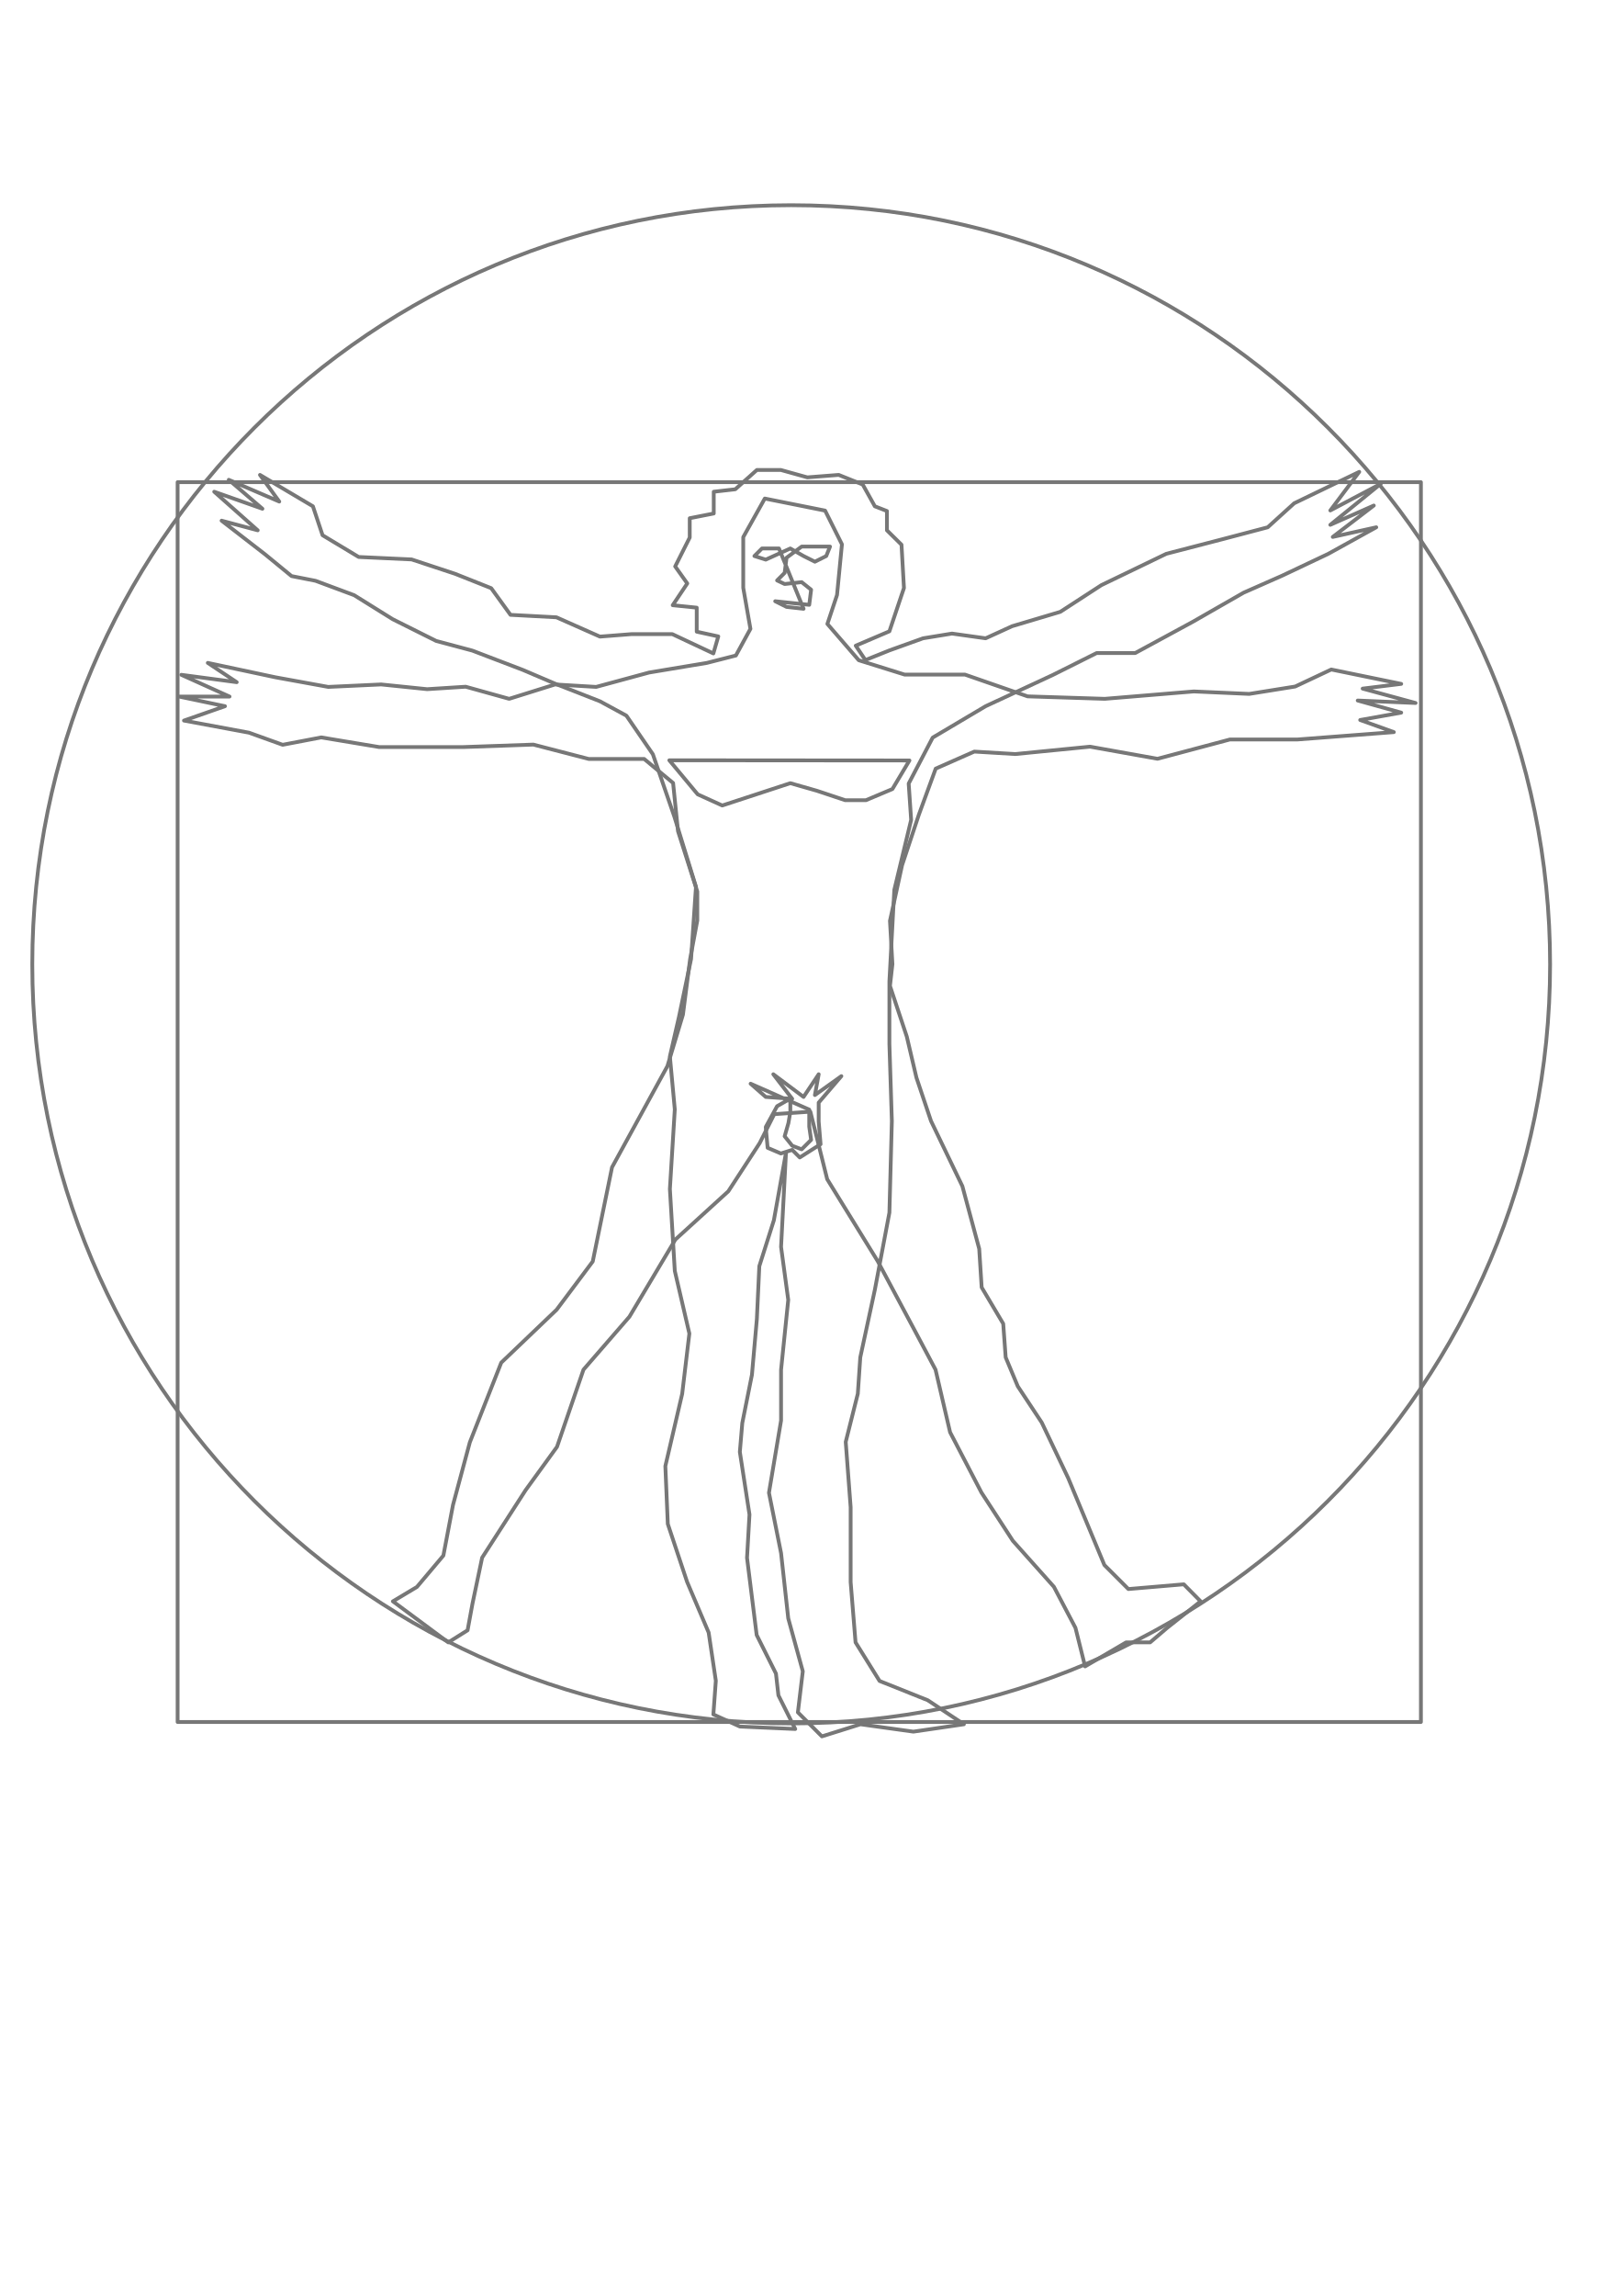
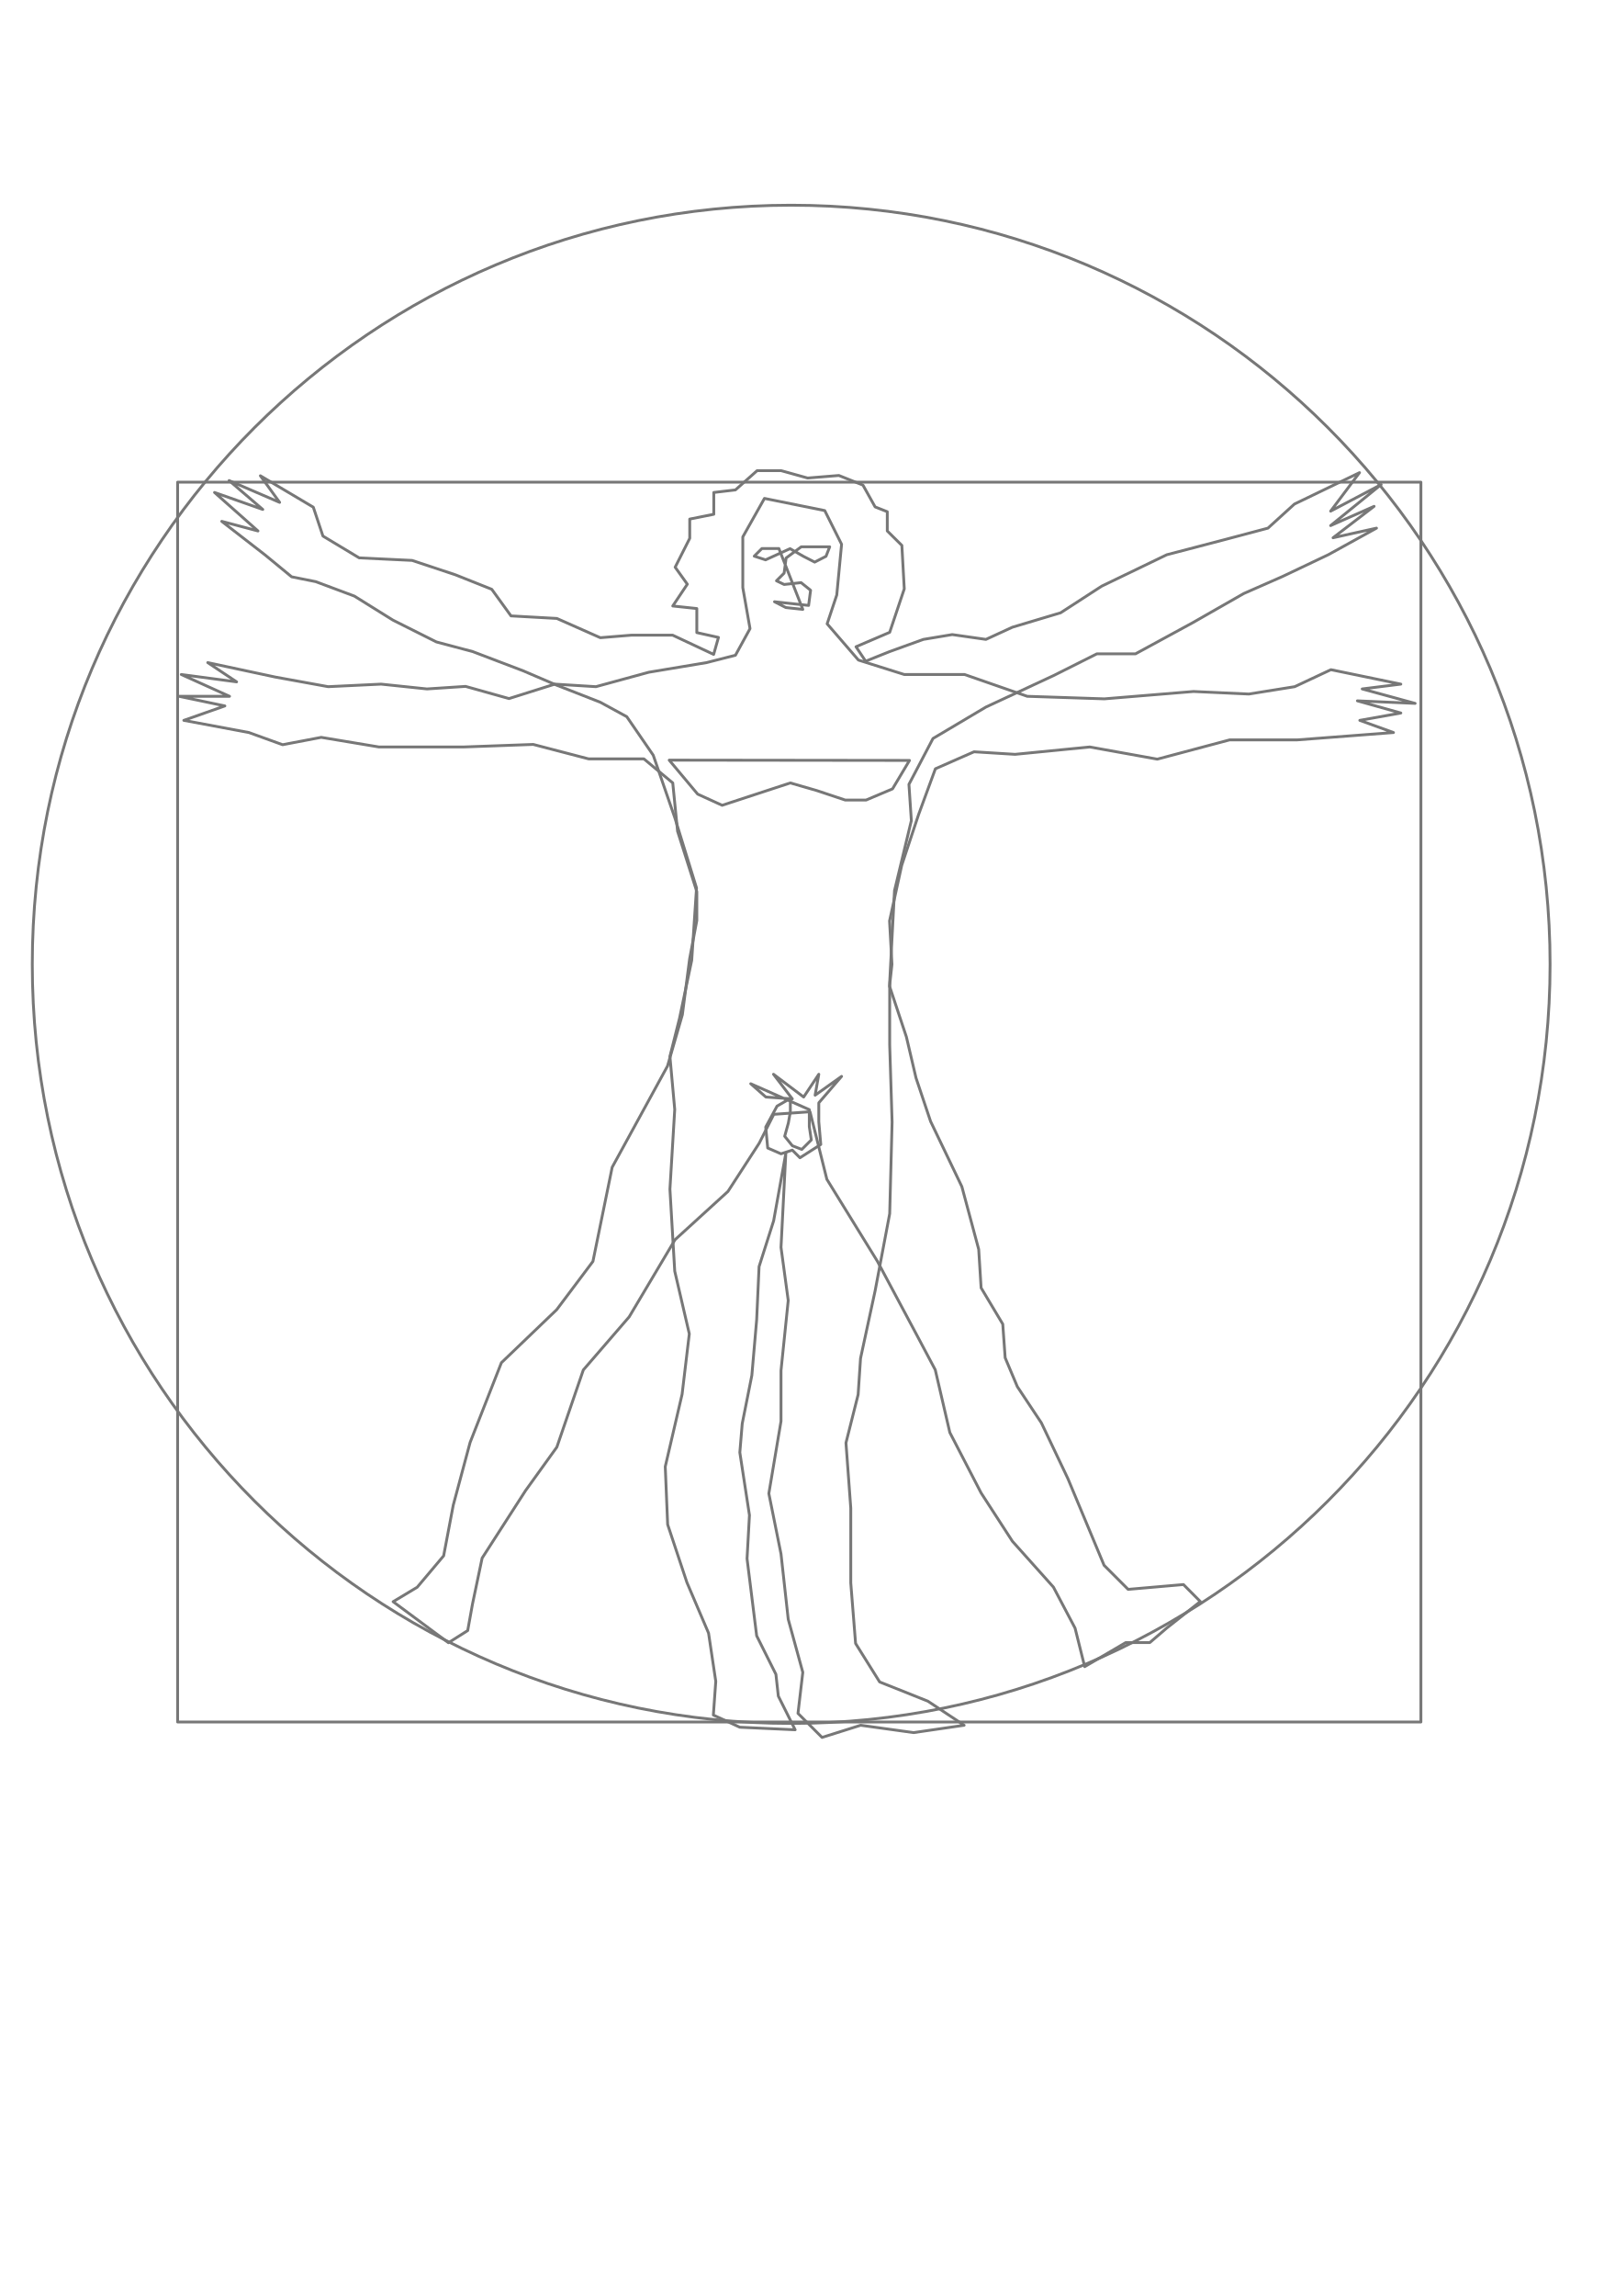
- <svg xmlns="http://www.w3.org/2000/svg" width="854" height="1214" viewbox="0 0 854 1214" style="background-color: rgb(34, 34, 34);">
-   <path d="M353,563.7l-29.3,53.5 -10.2,49.8 -19.1,25.5 -29.3,28 -16.6,42.1 -8.9,33.1 -5.1,26.8 -14,16.6 -12.7,7.6 29.3,21.7 10.2,-6.4 2.6,-14.1 5.1,-24.3 23,-35.7 16.6,-22.9 14,-40.8 24.3,-28 24.3,-40.8 28,-25.5 16.6,-25.5 7.7,-15.3 19.1,-1.3 8.9,35.7 26.7,43.3 20.4,38.2 10.2,19.2 7.7,33.1 16.6,31.9 16.6,25.5 21.7,24.3 11.4,21.7 5.1,20.4 21.7,-12.7 12.7,0 8.9,-7.6 17.8,-14.1 -8.9,-9 -29.3,2.5 -12.7,-12.7 -19.1,-45.9 -14,-29.4 -12.7,-19.2 -6.4,-15.3 -1.3,-17.8 -11.4,-19.2 -1.3,-20.4 -8.9,-33.1 -16.6,-34.5 -7.7,-22.9 -5.1,-21.7 -8.9,-26.8 1.3,-11.5 -1.3,-22.9 6.4,-29.4 8.9,-26.8 8.9,-24.3 20.4,-9 21.7,1.3 39.5,-3.9 35.7,6.4 38.3,-10.2 35.7,0 51,-3.9 -17.8,-6.4 21.7,-3.9 -23,-6.4 30.6,1.3 -28,-7.6 20.4,-2.5 -37,-7.6 -19.1,9 -24.3,3.9 -29.3,-1.3 -47.1,3.9 -40.8,-1.3 -33.1,-11.5 -31.9,0 -24.3,-7.6 -16.6,-19.2 5.1,-15.3 2.6,-26.8 -8.9,-17.8 -31.9,-6.4 -11.4,20.4 0,26.8 3.8,21.7 -7.7,14.1 -15.3,3.9 -30.6,5.1 -28,7.6 -21.7,-1.3 -24.3,7.6 -23,-6.4 -20.4,1.3 -24.3,-2.5 -28,1.3 -28,-5.1 -35.7,-7.6 15.3,10.2 -29.3,-3.9 25.5,11.5 -26.7,0 24.3,5.1 -21.7,7.6 34.4,6.4 17.8,6.4 20.4,-3.9 30.6,5.1 44.6,0 37,-1.3 29.3,7.6 29.3,0 15.3,12.7 2.6,25.5 10.2,31.9 0,15.3 -3.8,20.4 -3.8,29.4Z" stroke-width="2" stroke="#777777" stroke-opacity="1" fill-opacity="10" stroke-linejoin="round" fill="transparent" />
-   <path d="M354.3,558.6l2.6,28 -2.6,42.1 2.6,43.3 7.7,33.1 -3.8,31.9 -8.9,38.2 1.3,30.6 10.2,30.6 11.4,26.8 3.8,25.5 -1.3,17.8 14,6.4 29.3,1.3 -8.9,-17.8 -1.3,-11.5 -10.2,-20.4 -5.1,-40.8 1.3,-22.9 -5.1,-33.1 1.3,-15.3 5.1,-25.5 2.6,-29.4 1.3,-28 7.7,-24.3 6.4,-35.7 -2.6,49.8 3.8,28 -3.8,37 0,26.8 -6.4,38.2 6.4,31.9 3.8,34.5 7.7,28 -2.6,21.7 12.7,12.7 20.4,-6.4 28,3.9 26.7,-3.9 -19.1,-12.7 -25.5,-10.2 -12.7,-20.4 -2.6,-31.9 0,-39.6 -2.6,-34.5 6.4,-25.5 1.3,-19.2 7.7,-35.7 7.7,-40.8 1.3,-48.4 -1.3,-40.8 0,-33.1 2.6,-48.4 8.9,-37 -1.3,-19.2 12.7,-24.3 28,-16.6 35.7,-16.6 23,-11.5 20.4,0 30.6,-16.6 26.7,-15.3 20.4,-9 24.3,-11.5 25.5,-14.1 -23,5.1 21.7,-16.6 -23,10.2 26.7,-21.7 -26.7,14.1 15.3,-20.4 -34.4,16.6 -14,12.7 -24.3,6.4 -29.3,7.6 -34.4,16.6 -21.7,14.1 -25.5,7.6 -14,6.4 -17.8,-2.5 -15.3,2.5 -17.8,6.4 -12.7,5.1 -5.1,-7.6 17.8,-7.6 7.7,-22.9 -1.3,-22.9 -7.7,-7.6 0,-10.2 -6.4,-2.5 -6.4,-11.5 -12.7,-5.1 -16.6,1.3 -14,-3.9 -12.7,0 -11.4,10.2 -11.4,1.3 0,11.5 -12.7,2.5 0,10.2 -7.7,15.3 6.4,9 -7.7,11.5 12.7,1.3 0,12.7 11.4,2.5 -2.6,9 -21.7,-10.2 -21.7,0 -16.6,1.3 -23,-10.2 -24.3,-1.3 -10.2,-14.1 -19.1,-7.6 -23,-7.6 -28,-1.3 -19.1,-11.5 -5.1,-15.3 -28,-16.6 10.2,14.1 -26.7,-11.5 17.8,15.3 -25.5,-9 23,20.4 -19.1,-5.1 23,17.8 14,11.5 12.7,2.5 20.4,7.6 20.4,12.7 23,11.5 19.1,5.1 26.7,10.2 17.8,7.6 23,9 14,7.6 14,20.4 11.4,33.1 11.4,37 -2.6,38.2 -6.4,30.6Z" stroke-width="2" stroke="#777777" stroke-opacity="1" fill-opacity="10" stroke-linejoin="round" fill="transparent" />
-   <circle cx="418.46" cy="509.88" r="401.38" stroke-width="2" stroke="#777777" stroke-opacity="1" fill-opacity="10" stroke-linejoin="round" fill="transparent" />
-   <polygon points="93.94,254.94 751.52,254.94 751.52,910.5 93.94,910.5" stroke-width="2" stroke="#777777" stroke-opacity="1" fill-opacity="10" stroke-linejoin="round" fill="transparent" />
-   <path d="M397,573l8,7 14,1 -10,-13 16,12 8,-12 -2,11 14,-10 -12,14 0,10 1,12 -11,7 -4,-4 -6,1.9 -7,-3 -1,-11 6,-11 7,-4 0,7 -1,5.9 -2,7 4,5 5,1.9 5,-5 -1,-7 0,-9Z" stroke-width="2" stroke="#777777" stroke-opacity="1" fill-opacity="10" stroke-linejoin="round" fill="transparent" />
-   <path d="M354,402l15,18 13,5.9 18,-5.9 18,-5.9 14,4 15,5 11,0 14,-5.9 9,-15.1Z" stroke-width="2" stroke="#777777" stroke-opacity="1" fill-opacity="10" stroke-linejoin="round" fill="transparent" />
-   <path d="M412,290l-9,0 -4,4 6,1.9 13,-5.9 7,4 6,3 6,-3 2,-5 -8,0 -7,0 -8,5.9 -1,8 -4,4 4,1.9 9,-1 5,4 -1,8 -18,-1.9 6,3 9,1Z" stroke-width="2" stroke="#777777" stroke-opacity="1" fill-opacity="10" stroke-linejoin="round" fill="transparent" />
+ <svg xmlns="http://www.w3.org/2000/svg" width="1141" height="1622" viewbox="0 0 1141 1622" style="background-color: rgba(34, 34, 34, 0);">
+   <path d="M471.7,753.1l-39.1,71.5 -13.6,66.5 -25.6,34.1 -39.1,37.5 -22.1,56.3 -11.9,44.3 -6.8,35.8 -18.7,22.2 -17,10.2 39.1,29 13.6,-8.6 3.4,-18.8 6.8,-32.4 30.7,-47.7 22.1,-30.7 18.7,-54.5 32.4,-37.5 32.4,-54.5 37.4,-34.1 22.1,-34.1 10.3,-20.4 25.6,-1.8 11.9,47.7 35.7,57.9 27.3,51.1 13.6,25.6 10.3,44.3 22.1,42.7 22.1,34.1 29,32.4 15.3,29 6.8,27.2 29,-17 17,0 11.9,-10.2 23.8,-18.8 -11.9,-12 -39.1,3.4 -17,-17 -25.6,-61.3 -18.7,-39.3 -17,-25.6 -8.6,-20.4 -1.7,-23.8 -15.3,-25.6 -1.7,-27.2 -11.9,-44.3 -22.1,-46.1 -10.3,-30.7 -6.8,-29 -11.9,-35.8 1.7,-15.4 -1.7,-30.7 8.6,-39.3 11.9,-35.8 11.9,-32.4 27.3,-12 29,1.8 52.8,-5.2 47.7,8.6 51.1,-13.6 47.7,0 68.1,-5.2 -23.8,-8.6 29,-5.2 -30.7,-8.6 40.8,1.8 -37.4,-10.2 27.3,-3.4 -49.4,-10.2 -25.6,12 -32.4,5.2 -39.1,-1.8 -63,5.2 -54.5,-1.8 -44.3,-15.4 -42.6,0 -32.4,-10.2 -22.1,-25.6 6.8,-20.4 3.4,-35.8 -11.9,-23.8 -42.6,-8.6 -15.3,27.2 0,35.8 5.1,29 -10.3,18.8 -20.4,5.2 -40.8,6.8 -37.4,10.2 -29,-1.8 -32.4,10.2 -30.7,-8.6 -27.3,1.8 -32.4,-3.4 -37.4,1.8 -37.4,-6.8 -47.7,-10.2 20.4,13.6 -39.1,-5.2 34.1,15.4 -35.7,0 32.4,6.8 -29,10.2 46,8.6 23.8,8.6 27.3,-5.2 40.8,6.8 59.6,0 49.4,-1.8 39.1,10.2 39.1,0 20.4,17 3.4,34.1 13.6,42.7 0,20.4 -5.1,27.2 -5.1,39.3Z" stroke-width="2" stroke="#777777" stroke-opacity="1" fill-opacity="10" stroke-linejoin="round" fill="transparent" />
+   <path d="M473.4,746.3l3.4,37.5 -3.4,56.3 3.4,57.9 10.3,44.3 -5.1,42.7 -11.9,51.1 1.7,40.9 13.6,40.9 15.3,35.8 5.1,34.1 -1.7,23.8 18.7,8.6 39.1,1.8 -11.9,-23.8 -1.7,-15.4 -13.6,-27.2 -6.8,-54.5 1.7,-30.7 -6.8,-44.3 1.7,-20.4 6.8,-34.1 3.4,-39.3 1.7,-37.5 10.3,-32.4 8.6,-47.7 -3.4,66.5 5.1,37.5 -5.1,49.5 0,35.8 -8.6,51.1 8.6,42.7 5.1,46.1 10.3,37.5 -3.4,29 17,17 27.3,-8.6 37.4,5.2 35.7,-5.2 -25.6,-17 -34.1,-13.6 -17,-27.2 -3.4,-42.7 0,-52.9 -3.4,-46.1 8.6,-34.1 1.7,-25.6 10.3,-47.7 10.3,-54.5 1.7,-64.7 -1.7,-54.5 0,-44.3 3.4,-64.7 11.9,-49.5 -1.7,-25.6 17,-32.4 37.4,-22.2 47.7,-22.2 30.7,-15.4 27.3,0 40.8,-22.2 35.7,-20.4 27.3,-12 32.4,-15.4 34.1,-18.8 -30.7,6.8 29,-22.2 -30.7,13.6 35.7,-29 -35.7,18.8 20.4,-27.2 -46,22.2 -18.7,17 -32.4,8.6 -39.1,10.2 -46,22.2 -29,18.8 -34.1,10.2 -18.7,8.6 -23.8,-3.4 -20.4,3.4 -23.8,8.6 -17,6.8 -6.8,-10.2 23.8,-10.2 10.3,-30.7 -1.7,-30.7 -10.3,-10.2 0,-13.6 -8.6,-3.4 -8.6,-15.4 -17,-6.8 -22.1,1.8 -18.7,-5.2 -17,0 -15.3,13.6 -15.3,1.8 0,15.4 -17,3.4 0,13.6 -10.3,20.4 8.6,12 -10.3,15.4 17,1.8 0,17 15.3,3.4 -3.4,12 -29,-13.6 -29,0 -22.1,1.8 -30.7,-13.6 -32.4,-1.8 -13.6,-18.8 -25.6,-10.2 -30.7,-10.2 -37.4,-1.8 -25.6,-15.4 -6.8,-20.4 -37.4,-22.2 13.6,18.8 -35.7,-15.4 23.8,20.4 -34.1,-12 30.7,27.2 -25.6,-6.8 30.7,23.8 18.7,15.4 17,3.4 27.3,10.2 27.3,17 30.7,15.4 25.6,6.8 35.7,13.6 23.8,10.2 30.7,12 18.7,10.2 18.7,27.2 15.3,44.3 15.3,49.5 -3.4,51.1 -8.6,40.9Z" stroke-width="2" stroke="#777777" stroke-opacity="1" fill-opacity="10" stroke-linejoin="round" fill="transparent" />
+   <circle cx="559.09" cy="681.24" r="536.27" stroke-width="2" stroke="#777777" stroke-opacity="1" fill-opacity="10" stroke-linejoin="round" fill="transparent" />
+   <polygon points="125.51,340.62 1004.08,340.62 1004.08,1216.5 125.51,1216.5" stroke-width="2" stroke="#777777" stroke-opacity="1" fill-opacity="10" stroke-linejoin="round" fill="transparent" />
+   <path d="M530.5,765.6l10.7,9.4 18.7,1.3 -13.3,-17.4 21.3,16.1 10.7,-16.1 -2.6,14.8 18.7,-13.3 -16.1,18.7 0,13.3 1.4,16.1 -14.7,9.4 -5.4,-5.4 -8,2.6 -9.4,-4.1 -1.4,-14.8 8,-14.8 9.4,-5.4 0,9.4 -1.4,7.9 -2.6,9.4 5.4,6.7 6.7,2.6 6.7,-6.7 -1.4,-9.4 0,-12Z" stroke-width="2" stroke="#777777" stroke-opacity="1" fill-opacity="10" stroke-linejoin="round" fill="transparent" />
+   <path d="M472.9,537l20.1,24 17.3,7.9 24.1,-7.9 24.1,-7.9 18.7,5.4 20.1,6.7 14.7,0 18.7,-7.9 12,-20.1Z" stroke-width="2" stroke="#777777" stroke-opacity="1" fill-opacity="10" stroke-linejoin="round" fill="transparent" />
+   <path d="M550.4,387.5l-12,0 -5.4,5.4 8,2.6 17.3,-7.9 9.4,5.4 8,4.1 8,-4.1 2.6,-6.7 -10.7,0 -9.4,0 -10.7,7.9 -1.4,10.7 -5.4,5.4 5.4,2.6 12,-1.3 6.7,5.4 -1.4,10.7 -24.1,-2.6 8,4.1 12,1.3Z" stroke-width="2" stroke="#777777" stroke-opacity="1" fill-opacity="10" stroke-linejoin="round" fill="transparent" />
</svg>
